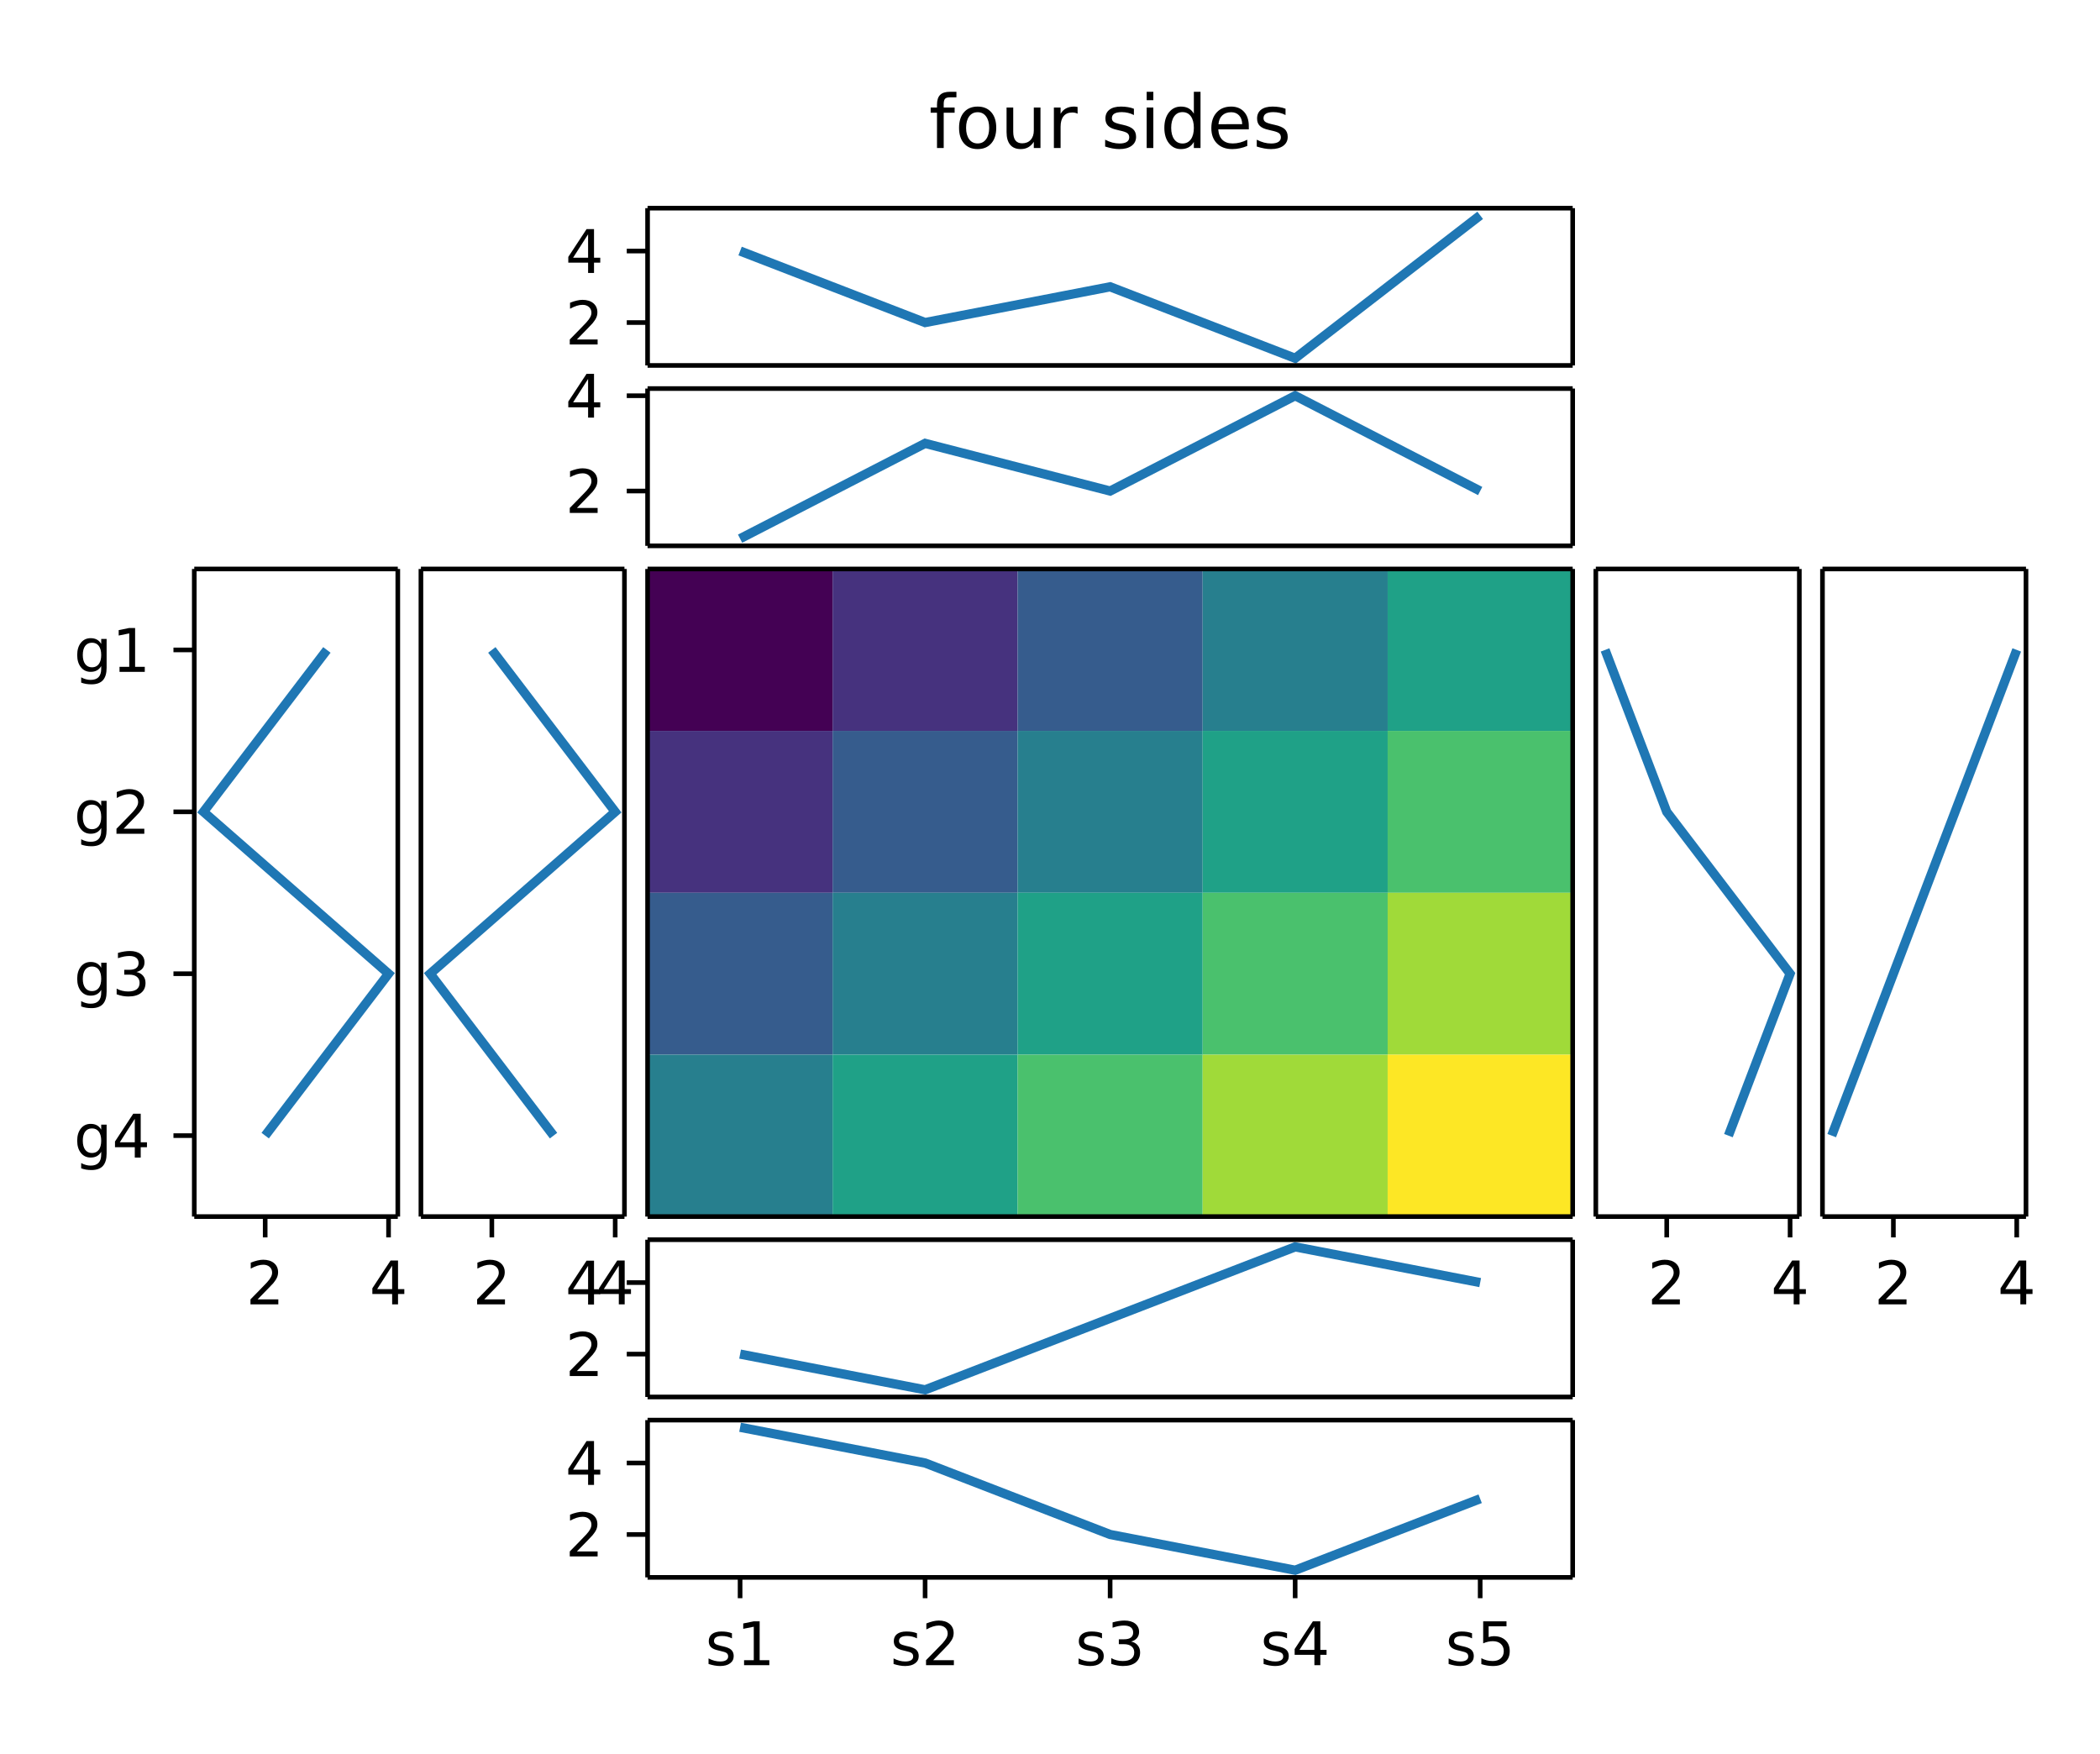
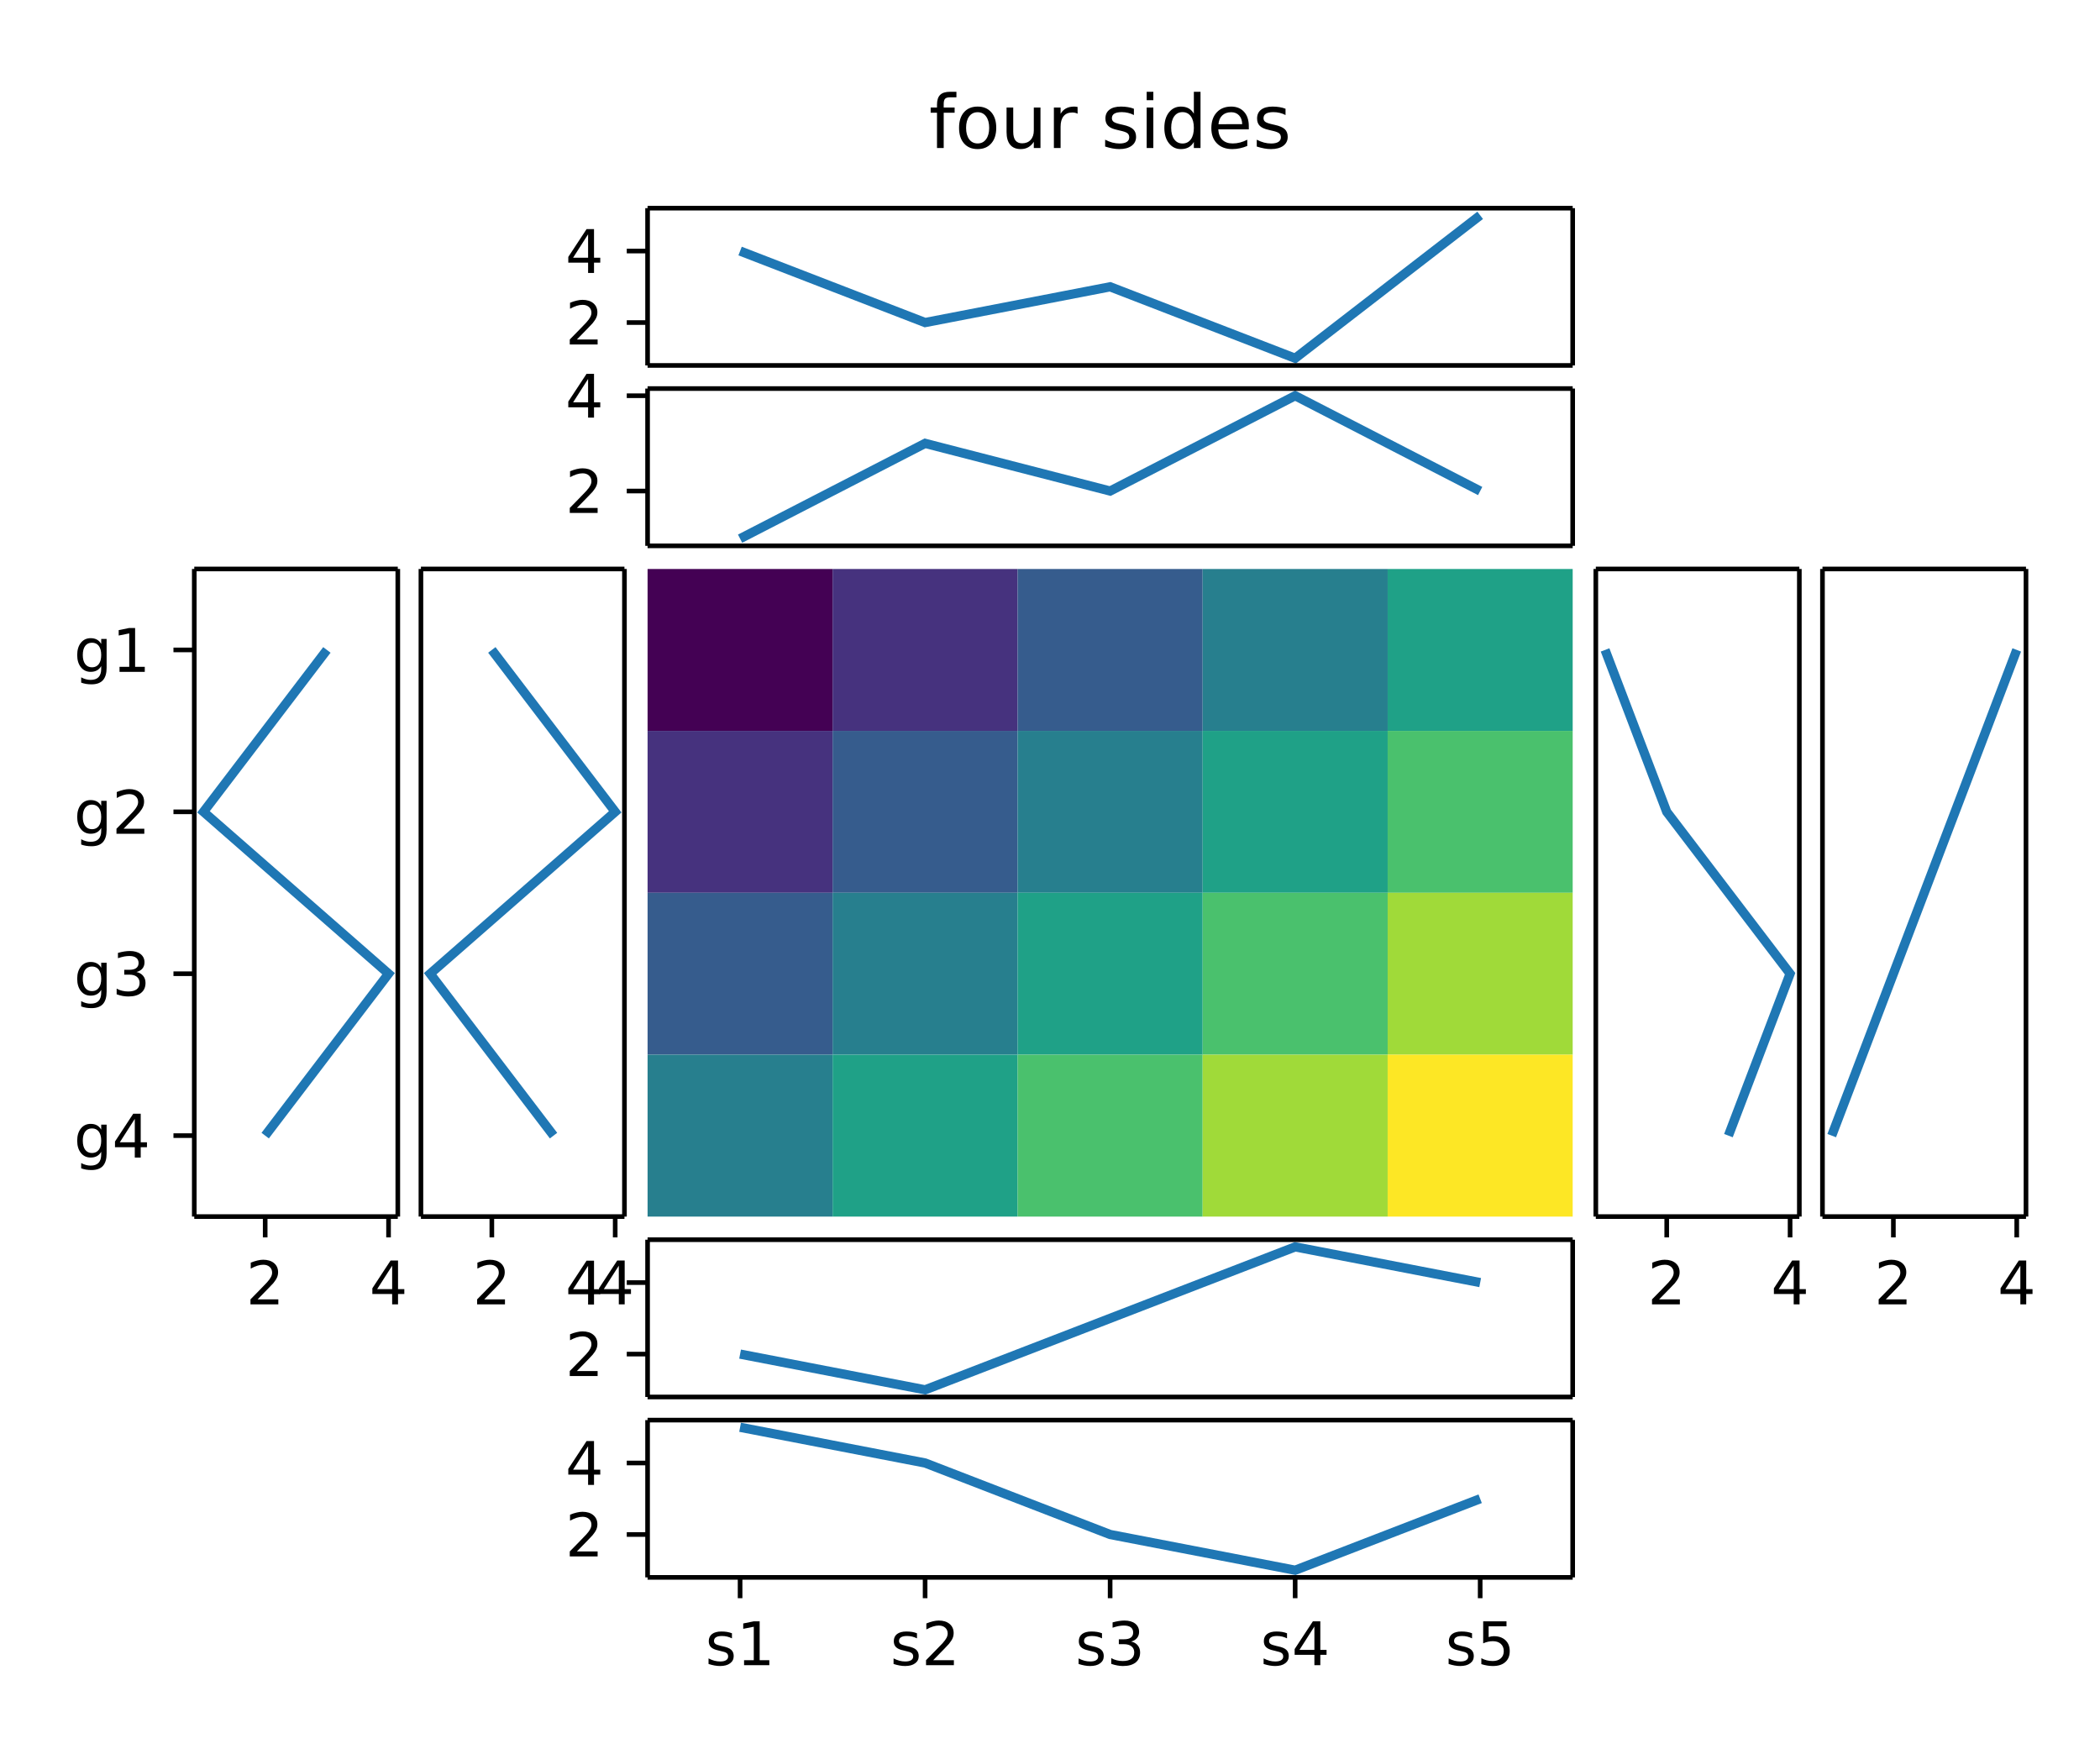
<svg xmlns="http://www.w3.org/2000/svg" width="454" height="379" viewBox="0 0 454 379" font-family="DejaVu Sans, Bitstream Vera Sans, Verdana, Arial, sans-serif" font-size="11" style="background:#fff" data-plotlet-version="0.5.0" data-plotlet-schema="2" data-plotlet-kind="layout">
  <g transform="translate(140.00,123.00)" data-plotlet-kind="panel" data-plotlet-xscale="category" data-plotlet-yscale="category" data-plotlet-panel-bbox="136,119,208,148" data-plotlet-data-area="4,4,200,140">
    <svg x="0" y="0" width="200" height="140" overflow="hidden">
      <g class="plotlet-artist" data-plotlet-type="heatmap" data-plotlet-index="0" data-plotlet-rows="4" data-plotlet-cols="5" data-plotlet-vmin="0" data-plotlet-vmax="7" data-plotlet-cmap="viridis" data-plotlet-data-encoding="rects">
        <rect x="0.00" y="0.00" width="40.00" height="35.00" fill="rgb(68,1,84)" />
        <rect x="40.00" y="0.00" width="40.00" height="35.00" fill="rgb(70,50,126)" />
        <rect x="80.00" y="0.00" width="40.00" height="35.00" fill="rgb(54,92,141)" />
        <rect x="120.00" y="0.00" width="40.00" height="35.00" fill="rgb(39,127,142)" />
        <rect x="160.00" y="0.00" width="40.00" height="35.00" fill="rgb(31,161,135)" />
        <rect x="0.00" y="35.00" width="40.00" height="35.00" fill="rgb(70,50,126)" />
        <rect x="40.00" y="35.00" width="40.00" height="35.00" fill="rgb(54,92,141)" />
        <rect x="80.00" y="35.00" width="40.00" height="35.00" fill="rgb(39,127,142)" />
        <rect x="120.00" y="35.00" width="40.00" height="35.00" fill="rgb(31,161,135)" />
        <rect x="160.00" y="35.00" width="40.00" height="35.00" fill="rgb(74,193,109)" />
        <rect x="0.00" y="70.00" width="40.00" height="35.00" fill="rgb(54,92,141)" />
        <rect x="40.00" y="70.00" width="40.00" height="35.00" fill="rgb(39,127,142)" />
        <rect x="80.00" y="70.00" width="40.00" height="35.00" fill="rgb(31,161,135)" />
        <rect x="120.00" y="70.00" width="40.00" height="35.00" fill="rgb(74,193,109)" />
        <rect x="160.00" y="70.00" width="40.00" height="35.00" fill="rgb(160,218,57)" />
        <rect x="0.00" y="105.00" width="40.00" height="35.00" fill="rgb(39,127,142)" />
        <rect x="40.00" y="105.00" width="40.00" height="35.00" fill="rgb(31,161,135)" />
        <rect x="80.00" y="105.00" width="40.00" height="35.00" fill="rgb(74,193,109)" />
        <rect x="120.00" y="105.00" width="40.00" height="35.00" fill="rgb(160,218,57)" />
        <rect x="160.00" y="105.00" width="40.00" height="35.00" fill="rgb(253,231,37)" />
      </g>
    </svg>
-     <line x1="0.00" x2="200.00" y1="0.00" y2="0.00" stroke="#000000" stroke-width="1.00" />
-     <line x1="0.00" x2="200.00" y1="140.00" y2="140.00" stroke="#000000" stroke-width="1.00" />
-     <line x1="0.00" x2="0.00" y1="0.00" y2="140.00" stroke="#000000" stroke-width="1.00" />
-     <line x1="200.00" x2="200.00" y1="0.00" y2="140.00" stroke="#000000" stroke-width="1.00" />
  </g>
  <g transform="translate(91.00,123.00)" data-plotlet-kind="panel" data-plotlet-xscale="linear" data-plotlet-yscale="category" data-plotlet-xlim="0.85,4.15" data-plotlet-panel-bbox="87,119,52,170" data-plotlet-data-area="4,4,44,140">
    <svg x="0" y="0" width="44" height="140" overflow="hidden">
      <g class="plotlet-artist" data-plotlet-type="line" data-plotlet-index="0" data-plotlet-color="#1f77b4" data-plotlet-n="4" data-plotlet-x-min="1" data-plotlet-x-max="4">
        <path d="M15.33,17.50L42.00,52.50L2.00,87.50L28.67,122.50" fill="none" stroke="#1f77b4" stroke-width="2.00" />
      </g>
    </svg>
    <line x1="0.00" x2="44.00" y1="0.00" y2="0.00" stroke="#000000" stroke-width="1.00" />
    <line x1="0.00" x2="44.00" y1="140.00" y2="140.00" stroke="#000000" stroke-width="1.00" />
    <line x1="0.00" x2="0.00" y1="0.00" y2="140.00" stroke="#000000" stroke-width="1.00" />
    <line x1="44.00" x2="44.00" y1="0.00" y2="140.00" stroke="#000000" stroke-width="1.00" />
    <line x1="15.33" x2="15.33" y1="140.00" y2="144.50" stroke="#000000" stroke-width="1.00" />
    <path d="M13.69 157.90H18.17V158.98H12.15V157.90Q12.88 157.14 14.14 155.87Q15.40 154.60 15.72 154.23Q16.34 153.54 16.58 153.06Q16.83 152.58 16.83 152.12Q16.83 151.36 16.30 150.88Q15.77 150.41 14.92 150.41Q14.31 150.41 13.64 150.62Q12.98 150.83 12.21 151.25V149.96Q12.99 149.65 13.66 149.49Q14.33 149.33 14.89 149.33Q16.36 149.33 17.24 150.06Q18.12 150.80 18.12 152.03Q18.12 152.62 17.90 153.14Q17.68 153.66 17.10 154.38Q16.94 154.56 16.09 155.44Q15.24 156.32 13.69 157.90Z" fill="#000" />
    <line x1="42.00" x2="42.00" y1="140.00" y2="144.50" stroke="#000000" stroke-width="1.00" />
    <path d="M42.78 150.62 39.54 155.68H42.78ZM42.44 149.50H44.05V155.68H45.41V156.74H44.05V158.98H42.78V156.74H38.50V155.50Z" fill="#000" />
  </g>
  <g transform="translate(42.00,123.00)" data-plotlet-kind="panel" data-plotlet-xscale="linear" data-plotlet-yscale="category" data-plotlet-xlim="0.85,4.15" data-plotlet-panel-bbox="12,119,78,170" data-plotlet-data-area="30,4,44,140">
    <svg x="0" y="0" width="44" height="140" overflow="hidden">
      <g class="plotlet-artist" data-plotlet-type="line" data-plotlet-index="0" data-plotlet-color="#1f77b4" data-plotlet-n="4" data-plotlet-x-min="1" data-plotlet-x-max="4">
        <path d="M28.67,17.50L2.00,52.50L42.00,87.50L15.33,122.50" fill="none" stroke="#1f77b4" stroke-width="2.00" />
      </g>
    </svg>
    <line x1="0.00" x2="44.00" y1="0.00" y2="0.00" stroke="#000000" stroke-width="1.00" />
    <line x1="0.00" x2="44.00" y1="140.00" y2="140.00" stroke="#000000" stroke-width="1.00" />
    <line x1="0.00" x2="0.00" y1="0.00" y2="140.00" stroke="#000000" stroke-width="1.00" />
    <line x1="44.00" x2="44.00" y1="0.00" y2="140.00" stroke="#000000" stroke-width="1.00" />
    <line x1="15.33" x2="15.33" y1="140.00" y2="144.50" stroke="#000000" stroke-width="1.00" />
    <path d="M13.69 157.90H18.17V158.98H12.15V157.90Q12.88 157.14 14.14 155.87Q15.40 154.60 15.72 154.23Q16.34 153.54 16.58 153.06Q16.83 152.58 16.83 152.12Q16.83 151.36 16.30 150.88Q15.77 150.41 14.92 150.41Q14.31 150.41 13.64 150.62Q12.98 150.83 12.21 151.25V149.96Q12.99 149.65 13.66 149.49Q14.33 149.33 14.89 149.33Q16.36 149.33 17.24 150.06Q18.12 150.80 18.12 152.03Q18.12 152.62 17.90 153.14Q17.68 153.66 17.10 154.38Q16.94 154.56 16.09 155.44Q15.24 156.32 13.69 157.90Z" fill="#000" />
    <line x1="42.00" x2="42.00" y1="140.00" y2="144.50" stroke="#000000" stroke-width="1.00" />
    <path d="M42.78 150.62 39.54 155.68H42.78ZM42.44 149.50H44.05V155.68H45.41V156.74H44.05V158.98H42.78V156.74H38.50V155.50Z" fill="#000" />
    <line x1="0.00" x2="-4.50" y1="17.50" y2="17.50" stroke="#000000" stroke-width="1.00" />
    <path d="M-20.12 18.60Q-20.12 17.33 -20.64 16.63Q-21.17 15.94 -22.11 15.94Q-23.05 15.94 -23.58 16.63Q-24.10 17.33 -24.10 18.60Q-24.10 19.86 -23.58 20.56Q-23.05 21.26 -22.11 21.26Q-21.17 21.26 -20.64 20.56Q-20.12 19.86 -20.12 18.60ZM-18.95 21.36Q-18.95 23.17 -19.76 24.06Q-20.56 24.94 -22.23 24.94Q-22.84 24.94 -23.39 24.85Q-23.93 24.76 -24.45 24.57V23.43Q-23.93 23.71 -23.43 23.84Q-22.93 23.98 -22.41 23.98Q-21.26 23.98 -20.69 23.38Q-20.12 22.78 -20.12 21.57V20.99Q-20.48 21.62 -21.05 21.93Q-21.61 22.24 -22.40 22.24Q-23.71 22.24 -24.51 21.24Q-25.31 20.25 -25.31 18.60Q-25.31 16.95 -24.51 15.95Q-23.71 14.96 -22.40 14.96Q-21.61 14.96 -21.05 15.27Q-20.48 15.58 -20.12 16.21V15.13H-18.95ZM-16.16 21.16H-14.06V13.93L-16.34 14.39V13.22L-14.08 12.76H-12.79V21.16H-10.70V22.24H-16.16Z" fill="#000" />
    <line x1="0.00" x2="-4.50" y1="52.50" y2="52.50" stroke="#000000" stroke-width="1.00" />
    <path d="M-20.12 53.60Q-20.12 52.33 -20.64 51.63Q-21.17 50.94 -22.11 50.94Q-23.05 50.94 -23.58 51.63Q-24.10 52.33 -24.10 53.60Q-24.10 54.86 -23.58 55.56Q-23.05 56.26 -22.11 56.26Q-21.17 56.26 -20.64 55.56Q-20.12 54.86 -20.12 53.60ZM-18.95 56.36Q-18.95 58.17 -19.76 59.06Q-20.56 59.94 -22.23 59.94Q-22.84 59.94 -23.39 59.85Q-23.93 59.76 -24.45 59.57V58.43Q-23.93 58.71 -23.43 58.84Q-22.93 58.98 -22.41 58.98Q-21.26 58.98 -20.69 58.38Q-20.12 57.78 -20.12 56.57V55.99Q-20.48 56.62 -21.05 56.93Q-21.61 57.24 -22.40 57.24Q-23.71 57.24 -24.51 56.24Q-25.31 55.25 -25.31 53.60Q-25.31 51.95 -24.51 50.95Q-23.71 49.96 -22.40 49.96Q-21.61 49.96 -21.05 50.27Q-20.48 50.58 -20.12 51.21V50.13H-18.95ZM-15.28 56.16H-10.80V57.24H-16.82V56.16Q-16.09 55.40 -14.83 54.13Q-13.57 52.86 -13.25 52.49Q-12.63 51.80 -12.39 51.32Q-12.14 50.84 -12.14 50.38Q-12.14 49.62 -12.67 49.15Q-13.20 48.67 -14.05 48.67Q-14.65 48.67 -15.32 48.88Q-15.99 49.09 -16.76 49.51V48.22Q-15.98 47.91 -15.31 47.75Q-14.64 47.59 -14.08 47.59Q-12.60 47.59 -11.73 48.33Q-10.85 49.06 -10.85 50.29Q-10.85 50.88 -11.07 51.40Q-11.29 51.93 -11.87 52.64Q-12.03 52.82 -12.88 53.70Q-13.73 54.58 -15.28 56.16Z" fill="#000" />
    <line x1="0.00" x2="-4.50" y1="87.50" y2="87.50" stroke="#000000" stroke-width="1.00" />
    <path d="M-20.12 88.60Q-20.12 87.33 -20.64 86.63Q-21.17 85.94 -22.11 85.94Q-23.05 85.94 -23.58 86.63Q-24.10 87.33 -24.10 88.60Q-24.10 89.86 -23.58 90.56Q-23.05 91.26 -22.11 91.26Q-21.17 91.26 -20.64 90.56Q-20.12 89.86 -20.12 88.60ZM-18.95 91.36Q-18.95 93.17 -19.76 94.06Q-20.56 94.94 -22.23 94.94Q-22.84 94.94 -23.39 94.85Q-23.93 94.76 -24.45 94.57V93.43Q-23.93 93.71 -23.43 93.84Q-22.93 93.98 -22.41 93.98Q-21.26 93.98 -20.69 93.38Q-20.12 92.78 -20.12 91.57V90.99Q-20.48 91.62 -21.05 91.93Q-21.61 92.24 -22.40 92.24Q-23.71 92.24 -24.51 91.24Q-25.31 90.25 -25.31 88.60Q-25.31 86.95 -24.51 85.95Q-23.71 84.96 -22.40 84.96Q-21.61 84.96 -21.05 85.27Q-20.48 85.58 -20.12 86.21V85.13H-18.95ZM-12.50 87.13Q-11.58 87.33 -11.06 87.95Q-10.54 88.57 -10.54 89.48Q-10.54 90.89 -11.51 91.65Q-12.47 92.42 -14.25 92.42Q-14.84 92.42 -15.48 92.31Q-16.11 92.19 -16.78 91.95V90.72Q-16.25 91.03 -15.61 91.18Q-14.98 91.34 -14.29 91.34Q-13.08 91.34 -12.45 90.87Q-11.82 90.39 -11.82 89.48Q-11.82 88.65 -12.40 88.17Q-12.99 87.70 -14.04 87.70H-15.14V86.65H-13.99Q-13.04 86.65 -12.54 86.27Q-12.04 85.89 -12.04 85.18Q-12.04 84.45 -12.56 84.06Q-13.07 83.67 -14.04 83.67Q-14.57 83.67 -15.17 83.78Q-15.77 83.90 -16.50 84.14V83.00Q-15.77 82.79 -15.13 82.69Q-14.49 82.59 -13.92 82.59Q-12.46 82.59 -11.61 83.25Q-10.76 83.92 -10.76 85.05Q-10.76 85.83 -11.21 86.38Q-11.66 86.92 -12.50 87.13Z" fill="#000" />
    <line x1="0.00" x2="-4.50" y1="122.50" y2="122.50" stroke="#000000" stroke-width="1.00" />
    <path d="M-20.12 123.60Q-20.12 122.33 -20.64 121.63Q-21.17 120.94 -22.11 120.94Q-23.05 120.94 -23.58 121.63Q-24.10 122.33 -24.10 123.60Q-24.10 124.86 -23.58 125.56Q-23.05 126.26 -22.11 126.26Q-21.17 126.26 -20.64 125.56Q-20.12 124.86 -20.12 123.60ZM-18.95 126.36Q-18.95 128.17 -19.76 129.06Q-20.56 129.94 -22.23 129.94Q-22.84 129.94 -23.39 129.85Q-23.93 129.76 -24.45 129.57V128.43Q-23.93 128.71 -23.43 128.84Q-22.93 128.98 -22.41 128.98Q-21.26 128.98 -20.69 128.38Q-20.12 127.78 -20.12 126.57V125.99Q-20.48 126.62 -21.05 126.93Q-21.61 127.24 -22.40 127.24Q-23.71 127.24 -24.51 126.24Q-25.31 125.25 -25.31 123.60Q-25.31 121.95 -24.51 120.95Q-23.71 119.96 -22.40 119.96Q-21.61 119.96 -21.05 120.27Q-20.48 120.58 -20.12 121.21V120.13H-18.95ZM-12.86 118.88 -16.10 123.94H-12.86ZM-13.19 117.76H-11.58V123.94H-10.23V125.00H-11.58V127.24H-12.86V125.00H-17.14V123.77Z" fill="#000" />
  </g>
  <g transform="translate(345.00,123.00)" data-plotlet-kind="panel" data-plotlet-xscale="linear" data-plotlet-yscale="category" data-plotlet-xlim="0.85,4.15" data-plotlet-panel-bbox="341,119,52,170" data-plotlet-data-area="4,4,44,140">
    <svg x="0" y="0" width="44" height="140" overflow="hidden">
      <g class="plotlet-artist" data-plotlet-type="line" data-plotlet-index="0" data-plotlet-color="#1f77b4" data-plotlet-n="4" data-plotlet-x-min="1" data-plotlet-x-max="4">
        <path d="M2.00,17.50L15.33,52.50L42.00,87.50L28.67,122.50" fill="none" stroke="#1f77b4" stroke-width="2.00" />
      </g>
    </svg>
    <line x1="0.00" x2="44.00" y1="0.00" y2="0.00" stroke="#000000" stroke-width="1.00" />
    <line x1="0.00" x2="44.00" y1="140.00" y2="140.00" stroke="#000000" stroke-width="1.00" />
    <line x1="0.00" x2="0.00" y1="0.00" y2="140.00" stroke="#000000" stroke-width="1.00" />
    <line x1="44.00" x2="44.00" y1="0.00" y2="140.00" stroke="#000000" stroke-width="1.00" />
    <line x1="15.33" x2="15.33" y1="140.00" y2="144.50" stroke="#000000" stroke-width="1.00" />
    <path d="M13.69 157.90H18.17V158.98H12.15V157.90Q12.88 157.14 14.14 155.87Q15.40 154.60 15.72 154.23Q16.34 153.54 16.58 153.06Q16.83 152.58 16.83 152.12Q16.83 151.36 16.30 150.88Q15.77 150.41 14.92 150.41Q14.31 150.41 13.64 150.62Q12.98 150.83 12.21 151.25V149.96Q12.99 149.65 13.66 149.49Q14.33 149.33 14.89 149.33Q16.36 149.33 17.24 150.06Q18.12 150.80 18.12 152.03Q18.12 152.62 17.90 153.14Q17.68 153.66 17.10 154.38Q16.94 154.56 16.09 155.44Q15.24 156.32 13.69 157.90Z" fill="#000" />
    <line x1="42.00" x2="42.00" y1="140.00" y2="144.50" stroke="#000000" stroke-width="1.00" />
    <path d="M42.78 150.62 39.54 155.68H42.78ZM42.44 149.50H44.05V155.68H45.41V156.74H44.05V158.98H42.78V156.74H38.50V155.50Z" fill="#000" />
  </g>
  <g transform="translate(394.00,123.00)" data-plotlet-kind="panel" data-plotlet-xscale="linear" data-plotlet-yscale="category" data-plotlet-xlim="0.85,4.15" data-plotlet-panel-bbox="390,119,52,170" data-plotlet-data-area="4,4,44,140">
    <svg x="0" y="0" width="44" height="140" overflow="hidden">
      <g class="plotlet-artist" data-plotlet-type="line" data-plotlet-index="0" data-plotlet-color="#1f77b4" data-plotlet-n="4" data-plotlet-x-min="1" data-plotlet-x-max="4">
        <path d="M42.00,17.50L28.67,52.50L15.33,87.50L2.00,122.50" fill="none" stroke="#1f77b4" stroke-width="2.00" />
      </g>
    </svg>
    <line x1="0.00" x2="44.00" y1="0.00" y2="0.00" stroke="#000000" stroke-width="1.00" />
    <line x1="0.00" x2="44.00" y1="140.00" y2="140.00" stroke="#000000" stroke-width="1.00" />
    <line x1="0.00" x2="0.00" y1="0.00" y2="140.00" stroke="#000000" stroke-width="1.00" />
    <line x1="44.00" x2="44.00" y1="0.00" y2="140.00" stroke="#000000" stroke-width="1.00" />
    <line x1="15.33" x2="15.33" y1="140.00" y2="144.50" stroke="#000000" stroke-width="1.00" />
    <path d="M13.69 157.90H18.17V158.98H12.15V157.90Q12.88 157.14 14.14 155.87Q15.40 154.60 15.72 154.23Q16.34 153.54 16.58 153.06Q16.83 152.58 16.83 152.12Q16.83 151.36 16.30 150.88Q15.77 150.41 14.92 150.41Q14.31 150.41 13.64 150.62Q12.98 150.83 12.21 151.25V149.96Q12.99 149.65 13.66 149.49Q14.33 149.33 14.89 149.33Q16.36 149.33 17.24 150.06Q18.12 150.80 18.12 152.03Q18.12 152.62 17.90 153.14Q17.68 153.66 17.10 154.38Q16.94 154.56 16.09 155.44Q15.24 156.32 13.69 157.90Z" fill="#000" />
    <line x1="42.00" x2="42.00" y1="140.00" y2="144.50" stroke="#000000" stroke-width="1.00" />
    <path d="M42.78 150.62 39.54 155.68H42.78ZM42.44 149.50H44.05V155.68H45.41V156.74H44.05V158.98H42.78V156.74H38.50V155.50Z" fill="#000" />
  </g>
  <g transform="translate(140.00,84.00)" data-plotlet-kind="panel" data-plotlet-xscale="category" data-plotlet-yscale="linear" data-plotlet-ylim="0.85,4.15" data-plotlet-panel-bbox="118,80,226,42" data-plotlet-data-area="22,4,200,34">
    <svg x="0" y="0" width="200" height="34" overflow="hidden">
      <g class="plotlet-artist" data-plotlet-type="line" data-plotlet-index="0" data-plotlet-color="#1f77b4" data-plotlet-n="5" data-plotlet-y-min="1" data-plotlet-y-max="4">
        <path d="M20.00,32.45L60.00,11.85L100.00,22.15L140.00,1.55L180.00,22.15" fill="none" stroke="#1f77b4" stroke-width="2.00" />
      </g>
    </svg>
    <line x1="0.00" x2="200.00" y1="0.00" y2="0.00" stroke="#000000" stroke-width="1.00" />
    <line x1="0.00" x2="200.00" y1="34.00" y2="34.00" stroke="#000000" stroke-width="1.00" />
    <line x1="0.00" x2="0.00" y1="0.00" y2="34.00" stroke="#000000" stroke-width="1.00" />
    <line x1="200.00" x2="200.00" y1="0.00" y2="34.00" stroke="#000000" stroke-width="1.00" />
    <line x1="0.00" x2="-4.50" y1="22.15" y2="22.15" stroke="#000000" stroke-width="1.00" />
    <path d="M-15.28 25.81H-10.80V26.89H-16.82V25.81Q-16.09 25.06 -14.83 23.78Q-13.57 22.51 -13.25 22.14Q-12.63 21.45 -12.39 20.97Q-12.14 20.49 -12.14 20.03Q-12.14 19.27 -12.67 18.80Q-13.20 18.32 -14.05 18.32Q-14.65 18.32 -15.32 18.53Q-15.99 18.74 -16.76 19.16V17.87Q-15.98 17.56 -15.31 17.40Q-14.64 17.24 -14.08 17.24Q-12.60 17.24 -11.73 17.98Q-10.85 18.71 -10.85 19.95Q-10.85 20.53 -11.07 21.05Q-11.29 21.58 -11.87 22.29Q-12.03 22.47 -12.88 23.35Q-13.73 24.23 -15.28 25.81Z" fill="#000" />
    <line x1="0.00" x2="-4.50" y1="1.55" y2="1.55" stroke="#000000" stroke-width="1.00" />
    <path d="M-12.86 -2.08 -16.10 2.98H-12.86ZM-13.19 -3.19H-11.58V2.98H-10.23V4.05H-11.58V6.28H-12.86V4.05H-17.14V2.81Z" fill="#000" />
  </g>
  <g transform="translate(140.00,45.00)" data-plotlet-kind="panel" data-plotlet-title="four sides" data-plotlet-xscale="category" data-plotlet-yscale="linear" data-plotlet-ylim="0.8,5.2" data-plotlet-panel-bbox="118,12,226,71" data-plotlet-data-area="22,33,200,34">
    <svg x="0" y="0" width="200" height="34" overflow="hidden">
      <g class="plotlet-artist" data-plotlet-type="line" data-plotlet-index="0" data-plotlet-color="#1f77b4" data-plotlet-n="5" data-plotlet-y-min="1" data-plotlet-y-max="5">
        <path d="M20.00,9.27L60.00,24.73L100.00,17.00L140.00,32.45L180.00,1.55" fill="none" stroke="#1f77b4" stroke-width="2.00" />
      </g>
    </svg>
    <line x1="0.00" x2="200.00" y1="0.00" y2="0.00" stroke="#000000" stroke-width="1.00" />
    <line x1="0.00" x2="200.00" y1="34.00" y2="34.00" stroke="#000000" stroke-width="1.00" />
    <line x1="0.00" x2="0.00" y1="0.00" y2="34.00" stroke="#000000" stroke-width="1.00" />
    <line x1="200.00" x2="200.00" y1="0.00" y2="34.00" stroke="#000000" stroke-width="1.00" />
    <line x1="0.00" x2="-4.50" y1="24.73" y2="24.73" stroke="#000000" stroke-width="1.00" />
    <path d="M-15.28 28.39H-10.80V29.47H-16.82V28.39Q-16.09 27.63 -14.83 26.36Q-13.57 25.09 -13.25 24.72Q-12.63 24.03 -12.39 23.55Q-12.14 23.07 -12.14 22.60Q-12.14 21.85 -12.67 21.37Q-13.20 20.90 -14.05 20.90Q-14.65 20.90 -15.32 21.11Q-15.99 21.32 -16.76 21.74V20.45Q-15.98 20.13 -15.31 19.98Q-14.64 19.82 -14.08 19.82Q-12.60 19.82 -11.73 20.55Q-10.85 21.29 -10.85 22.52Q-10.85 23.11 -11.07 23.63Q-11.29 24.15 -11.87 24.86Q-12.03 25.05 -12.88 25.93Q-13.73 26.81 -15.28 28.39Z" fill="#000" />
    <line x1="0.00" x2="-4.50" y1="9.27" y2="9.27" stroke="#000000" stroke-width="1.00" />
    <path d="M-12.86 5.65 -16.10 10.71H-12.86ZM-13.19 4.53H-11.58V10.71H-10.23V11.78H-11.58V14.01H-12.86V11.78H-17.14V10.54Z" fill="#000" />
    <path d="M66.77 -25.16V-23.96H65.39Q64.62 -23.96 64.32 -23.65Q64.02 -23.34 64.02 -22.52V-21.75H66.38V-20.63H64.02V-13.00H62.57V-20.63H61.20V-21.75H62.57V-22.36Q62.57 -23.82 63.25 -24.49Q63.93 -25.16 65.41 -25.16ZM71.36 -20.74Q70.20 -20.74 69.53 -19.84Q68.86 -18.94 68.86 -17.37Q68.86 -15.80 69.53 -14.89Q70.20 -13.99 71.36 -13.99Q72.51 -13.99 73.18 -14.90Q73.85 -15.80 73.85 -17.37Q73.85 -18.92 73.18 -19.83Q72.51 -20.74 71.36 -20.74ZM71.36 -21.96Q73.23 -21.96 74.30 -20.74Q75.38 -19.52 75.38 -17.37Q75.38 -15.22 74.30 -14.00Q73.23 -12.77 71.36 -12.77Q69.48 -12.77 68.41 -14.00Q67.34 -15.22 67.34 -17.37Q67.34 -19.52 68.41 -20.74Q69.48 -21.96 71.36 -21.96ZM77.61 -16.45V-21.75H79.05V-16.51Q79.05 -15.27 79.53 -14.64Q80.02 -14.02 80.98 -14.02Q82.15 -14.02 82.82 -14.77Q83.50 -15.51 83.50 -16.79V-21.75H84.94V-13.00H83.50V-14.34Q82.98 -13.55 82.29 -13.16Q81.59 -12.77 80.68 -12.77Q79.17 -12.77 78.39 -13.71Q77.61 -14.65 77.61 -16.45ZM81.23 -21.96ZM92.97 -20.41Q92.73 -20.55 92.44 -20.61Q92.16 -20.68 91.81 -20.68Q90.59 -20.68 89.94 -19.89Q89.29 -19.09 89.29 -17.61V-13.00H87.84V-21.75H89.29V-20.39Q89.74 -21.19 90.47 -21.57Q91.20 -21.96 92.23 -21.96Q92.38 -21.96 92.56 -21.94Q92.74 -21.92 92.96 -21.88ZM105.14 -21.49V-20.13Q104.53 -20.45 103.88 -20.60Q103.22 -20.76 102.52 -20.76Q101.45 -20.76 100.91 -20.43Q100.38 -20.10 100.38 -19.45Q100.38 -18.95 100.76 -18.66Q101.14 -18.38 102.30 -18.12L102.79 -18.01Q104.32 -17.68 104.96 -17.08Q105.61 -16.48 105.61 -15.41Q105.61 -14.20 104.64 -13.48Q103.68 -12.77 101.99 -12.77Q101.29 -12.77 100.53 -12.91Q99.77 -13.05 98.92 -13.32V-14.80Q99.72 -14.39 100.49 -14.18Q101.27 -13.98 102.02 -13.98Q103.04 -13.98 103.59 -14.32Q104.13 -14.67 104.13 -15.30Q104.13 -15.89 103.74 -16.20Q103.34 -16.52 102.01 -16.80L101.51 -16.92Q100.17 -17.20 99.58 -17.79Q98.98 -18.37 98.98 -19.38Q98.98 -20.62 99.86 -21.29Q100.73 -21.96 102.34 -21.96Q103.14 -21.96 103.84 -21.84Q104.55 -21.73 105.14 -21.49ZM107.90 -21.75H109.34V-13.00H107.90ZM107.90 -25.16H109.34V-23.34H107.90ZM118.10 -20.42V-25.16H119.54V-13.00H118.10V-14.31Q117.65 -13.53 116.96 -13.15Q116.27 -12.77 115.30 -12.77Q113.71 -12.77 112.71 -14.04Q111.72 -15.30 111.72 -17.37Q111.72 -19.43 112.71 -20.70Q113.71 -21.96 115.30 -21.96Q116.27 -21.96 116.96 -21.58Q117.65 -21.20 118.10 -20.42ZM113.20 -17.37Q113.20 -15.78 113.86 -14.88Q114.51 -13.98 115.65 -13.98Q116.79 -13.98 117.45 -14.88Q118.10 -15.78 118.10 -17.37Q118.10 -18.95 117.45 -19.86Q116.79 -20.76 115.65 -20.76Q114.51 -20.76 113.86 -19.86Q113.20 -18.95 113.20 -17.37ZM129.98 -17.73V-17.03H123.38Q123.47 -15.55 124.27 -14.77Q125.07 -13.99 126.50 -13.99Q127.33 -13.99 128.11 -14.20Q128.88 -14.40 129.65 -14.80V-13.45Q128.88 -13.12 128.06 -12.95Q127.25 -12.77 126.41 -12.77Q124.32 -12.77 123.10 -13.99Q121.88 -15.21 121.88 -17.29Q121.88 -19.44 123.04 -20.70Q124.20 -21.96 126.16 -21.96Q127.93 -21.96 128.96 -20.82Q129.98 -19.69 129.98 -17.73ZM128.55 -18.16Q128.53 -19.34 127.89 -20.04Q127.24 -20.74 126.18 -20.74Q124.98 -20.74 124.25 -20.06Q123.53 -19.38 123.42 -18.15ZM137.92 -21.49V-20.13Q137.31 -20.45 136.66 -20.60Q136.00 -20.76 135.30 -20.76Q134.23 -20.76 133.69 -20.43Q133.16 -20.10 133.16 -19.45Q133.16 -18.95 133.54 -18.66Q133.92 -18.38 135.08 -18.12L135.57 -18.01Q137.10 -17.68 137.75 -17.08Q138.39 -16.48 138.39 -15.41Q138.39 -14.20 137.43 -13.48Q136.46 -12.77 134.77 -12.77Q134.07 -12.77 133.31 -12.91Q132.55 -13.05 131.70 -13.32V-14.80Q132.50 -14.39 133.27 -14.18Q134.05 -13.98 134.80 -13.98Q135.82 -13.98 136.37 -14.32Q136.91 -14.67 136.91 -15.30Q136.91 -15.89 136.52 -16.20Q136.12 -16.52 134.79 -16.80L134.29 -16.92Q132.95 -17.20 132.36 -17.79Q131.77 -18.37 131.77 -19.38Q131.77 -20.62 132.64 -21.29Q133.52 -21.96 135.12 -21.96Q135.92 -21.96 136.62 -21.84Q137.33 -21.73 137.92 -21.49Z" fill="#000" />
  </g>
  <g transform="translate(140.00,268.00)" data-plotlet-kind="panel" data-plotlet-xscale="category" data-plotlet-yscale="linear" data-plotlet-ylim="0.8,5.2" data-plotlet-panel-bbox="118,264,226,42" data-plotlet-data-area="22,4,200,34">
    <svg x="0" y="0" width="200" height="34" overflow="hidden">
      <g class="plotlet-artist" data-plotlet-type="line" data-plotlet-index="0" data-plotlet-color="#1f77b4" data-plotlet-n="5" data-plotlet-y-min="1" data-plotlet-y-max="5">
        <path d="M20.00,24.73L60.00,32.45L100.00,17.00L140.00,1.55L180.00,9.27" fill="none" stroke="#1f77b4" stroke-width="2.00" />
      </g>
    </svg>
    <line x1="0.00" x2="200.00" y1="0.00" y2="0.00" stroke="#000000" stroke-width="1.00" />
    <line x1="0.00" x2="200.00" y1="34.00" y2="34.00" stroke="#000000" stroke-width="1.00" />
    <line x1="0.00" x2="0.00" y1="0.00" y2="34.00" stroke="#000000" stroke-width="1.00" />
    <line x1="200.00" x2="200.00" y1="0.00" y2="34.00" stroke="#000000" stroke-width="1.00" />
    <line x1="0.00" x2="-4.50" y1="24.73" y2="24.73" stroke="#000000" stroke-width="1.00" />
    <path d="M-15.28 28.39H-10.80V29.47H-16.82V28.39Q-16.09 27.63 -14.83 26.36Q-13.57 25.09 -13.25 24.72Q-12.63 24.03 -12.39 23.55Q-12.14 23.07 -12.14 22.60Q-12.14 21.85 -12.67 21.37Q-13.20 20.90 -14.05 20.90Q-14.65 20.90 -15.32 21.11Q-15.99 21.32 -16.76 21.74V20.45Q-15.98 20.13 -15.31 19.98Q-14.64 19.82 -14.08 19.82Q-12.60 19.82 -11.73 20.55Q-10.85 21.29 -10.85 22.52Q-10.85 23.11 -11.07 23.63Q-11.29 24.15 -11.87 24.86Q-12.03 25.05 -12.88 25.93Q-13.73 26.81 -15.28 28.39Z" fill="#000" />
    <line x1="0.00" x2="-4.50" y1="9.27" y2="9.27" stroke="#000000" stroke-width="1.00" />
    <path d="M-12.86 5.65 -16.10 10.71H-12.86ZM-13.19 4.53H-11.58V10.71H-10.23V11.78H-11.58V14.01H-12.86V11.78H-17.14V10.54Z" fill="#000" />
  </g>
  <g transform="translate(140.00,307.00)" data-plotlet-kind="panel" data-plotlet-xscale="category" data-plotlet-yscale="linear" data-plotlet-ylim="0.8,5.2" data-plotlet-panel-bbox="118,303,226,64" data-plotlet-data-area="22,4,200,34">
    <svg x="0" y="0" width="200" height="34" overflow="hidden">
      <g class="plotlet-artist" data-plotlet-type="line" data-plotlet-index="0" data-plotlet-color="#1f77b4" data-plotlet-n="5" data-plotlet-y-min="1" data-plotlet-y-max="5">
        <path d="M20.00,1.55L60.00,9.27L100.00,24.73L140.00,32.45L180.00,17.00" fill="none" stroke="#1f77b4" stroke-width="2.00" />
      </g>
    </svg>
    <line x1="0.00" x2="200.00" y1="0.00" y2="0.00" stroke="#000000" stroke-width="1.00" />
    <line x1="0.00" x2="200.00" y1="34.00" y2="34.00" stroke="#000000" stroke-width="1.00" />
    <line x1="0.00" x2="0.00" y1="0.00" y2="34.00" stroke="#000000" stroke-width="1.00" />
    <line x1="200.00" x2="200.00" y1="0.00" y2="34.00" stroke="#000000" stroke-width="1.00" />
    <line x1="20.00" x2="20.00" y1="34.00" y2="38.50" stroke="#000000" stroke-width="1.00" />
    <path d="M18.24 46.08V47.18Q17.74 46.93 17.21 46.80Q16.67 46.67 16.10 46.67Q15.23 46.67 14.80 46.94Q14.36 47.21 14.36 47.74Q14.36 48.15 14.67 48.38Q14.99 48.61 15.92 48.82L16.32 48.91Q17.57 49.17 18.09 49.66Q18.62 50.15 18.62 51.02Q18.62 52.01 17.83 52.58Q17.05 53.16 15.68 53.16Q15.11 53.16 14.49 53.05Q13.87 52.94 13.18 52.72V51.51Q13.83 51.85 14.46 52.02Q15.09 52.18 15.70 52.18Q16.53 52.18 16.97 51.90Q17.42 51.62 17.42 51.10Q17.42 50.63 17.10 50.37Q16.78 50.12 15.69 49.89L15.28 49.79Q14.20 49.56 13.72 49.09Q13.23 48.62 13.23 47.79Q13.23 46.79 13.94 46.24Q14.66 45.70 15.96 45.70Q16.61 45.70 17.18 45.79Q17.75 45.89 18.24 46.08ZM20.86 51.90H22.96V44.67L20.68 45.12V43.96L22.95 43.50H24.23V51.90H26.32V52.98H20.86Z" fill="#000" />
    <line x1="60.00" x2="60.00" y1="34.00" y2="38.50" stroke="#000000" stroke-width="1.00" />
    <path d="M58.24 46.08V47.18Q57.74 46.93 57.21 46.80Q56.67 46.67 56.10 46.67Q55.23 46.67 54.80 46.94Q54.36 47.21 54.36 47.74Q54.36 48.15 54.67 48.38Q54.99 48.61 55.92 48.82L56.32 48.91Q57.57 49.17 58.09 49.66Q58.62 50.15 58.62 51.02Q58.62 52.01 57.83 52.58Q57.05 53.16 55.68 53.16Q55.11 53.16 54.49 53.05Q53.87 52.94 53.18 52.72V51.51Q53.83 51.85 54.46 52.02Q55.09 52.18 55.70 52.18Q56.53 52.18 56.97 51.90Q57.42 51.62 57.42 51.10Q57.42 50.63 57.10 50.37Q56.78 50.12 55.69 49.89L55.28 49.79Q54.20 49.56 53.72 49.09Q53.23 48.62 53.23 47.79Q53.23 46.79 53.94 46.24Q54.66 45.70 55.96 45.70Q56.61 45.70 57.18 45.79Q57.75 45.89 58.24 46.08ZM61.75 51.90H66.22V52.98H60.20V51.90Q60.93 51.14 62.19 49.87Q63.45 48.60 63.78 48.23Q64.39 47.54 64.64 47.06Q64.88 46.58 64.88 46.12Q64.88 45.36 64.35 44.88Q63.82 44.41 62.97 44.41Q62.37 44.41 61.70 44.62Q61.03 44.83 60.27 45.25V43.96Q61.04 43.65 61.71 43.49Q62.39 43.33 62.95 43.33Q64.42 43.33 65.29 44.06Q66.17 44.80 66.17 46.03Q66.17 46.62 65.95 47.14Q65.73 47.66 65.15 48.38Q65.00 48.56 64.15 49.44Q63.29 50.32 61.75 51.90Z" fill="#000" />
    <line x1="100.00" x2="100.00" y1="34.00" y2="38.50" stroke="#000000" stroke-width="1.00" />
    <path d="M98.24 46.08V47.18Q97.74 46.93 97.21 46.80Q96.67 46.67 96.10 46.67Q95.23 46.67 94.80 46.94Q94.36 47.21 94.36 47.74Q94.36 48.15 94.67 48.38Q94.99 48.61 95.92 48.82L96.32 48.91Q97.57 49.17 98.09 49.66Q98.62 50.15 98.62 51.02Q98.62 52.01 97.83 52.58Q97.05 53.16 95.68 53.16Q95.11 53.16 94.49 53.05Q93.87 52.94 93.18 52.72V51.51Q93.83 51.85 94.46 52.02Q95.09 52.18 95.70 52.18Q96.53 52.18 96.97 51.90Q97.42 51.62 97.42 51.10Q97.42 50.63 97.10 50.37Q96.78 50.12 95.69 49.89L95.28 49.79Q94.20 49.56 93.72 49.09Q93.23 48.62 93.23 47.79Q93.23 46.79 93.94 46.24Q94.66 45.70 95.96 45.70Q96.61 45.70 97.18 45.79Q97.75 45.89 98.24 46.08ZM104.53 47.87Q105.45 48.06 105.96 48.69Q106.48 49.31 106.48 50.22Q106.48 51.62 105.52 52.39Q104.55 53.16 102.77 53.16Q102.18 53.16 101.55 53.04Q100.91 52.93 100.24 52.69V51.45Q100.77 51.76 101.41 51.92Q102.04 52.08 102.74 52.08Q103.94 52.08 104.57 51.61Q105.21 51.13 105.21 50.22Q105.21 49.38 104.62 48.91Q104.03 48.44 102.98 48.44H101.88V47.38H103.03Q103.98 47.38 104.48 47.01Q104.98 46.63 104.98 45.92Q104.98 45.19 104.47 44.80Q103.95 44.41 102.98 44.41Q102.46 44.41 101.85 44.52Q101.25 44.64 100.53 44.88V43.73Q101.26 43.53 101.89 43.43Q102.53 43.33 103.10 43.33Q104.56 43.33 105.41 43.99Q106.26 44.66 106.26 45.79Q106.26 46.57 105.81 47.11Q105.36 47.66 104.53 47.87Z" fill="#000" />
    <line x1="140.00" x2="140.00" y1="34.00" y2="38.50" stroke="#000000" stroke-width="1.00" />
    <path d="M138.24 46.08V47.18Q137.74 46.93 137.21 46.80Q136.67 46.67 136.10 46.67Q135.23 46.67 134.80 46.94Q134.36 47.21 134.36 47.74Q134.36 48.15 134.67 48.38Q134.99 48.61 135.92 48.82L136.32 48.91Q137.57 49.17 138.09 49.66Q138.62 50.15 138.62 51.02Q138.62 52.01 137.83 52.58Q137.05 53.16 135.68 53.16Q135.11 53.16 134.49 53.05Q133.87 52.94 133.18 52.72V51.51Q133.83 51.85 134.46 52.02Q135.09 52.18 135.70 52.18Q136.53 52.18 136.97 51.90Q137.42 51.62 137.42 51.10Q137.42 50.63 137.10 50.37Q136.78 50.12 135.69 49.89L135.28 49.79Q134.20 49.56 133.72 49.09Q133.23 48.62 133.23 47.79Q133.23 46.79 133.94 46.24Q134.66 45.70 135.96 45.70Q136.61 45.70 137.18 45.79Q137.75 45.89 138.24 46.08ZM144.16 44.62 140.93 49.68H144.16ZM143.83 43.50H145.44V49.68H146.79V50.74H145.44V52.98H144.16V50.74H139.89V49.50Z" fill="#000" />
    <line x1="180.00" x2="180.00" y1="34.00" y2="38.50" stroke="#000000" stroke-width="1.00" />
    <path d="M178.24 46.08V47.18Q177.74 46.93 177.21 46.80Q176.67 46.67 176.10 46.67Q175.23 46.67 174.80 46.94Q174.36 47.21 174.36 47.74Q174.36 48.15 174.67 48.38Q174.99 48.61 175.92 48.82L176.32 48.91Q177.57 49.17 178.09 49.66Q178.62 50.15 178.62 51.02Q178.62 52.01 177.83 52.58Q177.05 53.16 175.68 53.16Q175.11 53.16 174.49 53.05Q173.87 52.94 173.18 52.72V51.51Q173.83 51.85 174.46 52.02Q175.09 52.18 175.70 52.18Q176.53 52.18 176.97 51.90Q177.42 51.62 177.42 51.10Q177.42 50.63 177.10 50.37Q176.78 50.12 175.69 49.89L175.28 49.79Q174.20 49.56 173.72 49.09Q173.23 48.62 173.23 47.79Q173.23 46.79 173.94 46.24Q174.66 45.70 175.96 45.70Q176.61 45.70 177.18 45.79Q177.75 45.89 178.24 46.08ZM180.65 43.50H185.69V44.58H181.83V46.90Q182.11 46.81 182.39 46.76Q182.67 46.71 182.95 46.71Q184.53 46.71 185.46 47.58Q186.39 48.45 186.39 49.94Q186.39 51.47 185.43 52.31Q184.48 53.16 182.75 53.16Q182.15 53.16 181.53 53.06Q180.91 52.96 180.25 52.75V51.47Q180.83 51.78 181.43 51.93Q182.04 52.08 182.72 52.08Q183.82 52.08 184.46 51.50Q185.10 50.93 185.10 49.94Q185.10 48.95 184.46 48.37Q183.82 47.79 182.72 47.79Q182.21 47.79 181.70 47.91Q181.19 48.02 180.65 48.26Z" fill="#000" />
    <line x1="0.00" x2="-4.50" y1="24.73" y2="24.73" stroke="#000000" stroke-width="1.00" />
    <path d="M-15.28 28.39H-10.80V29.47H-16.82V28.39Q-16.09 27.63 -14.83 26.36Q-13.57 25.09 -13.25 24.72Q-12.63 24.03 -12.39 23.55Q-12.14 23.07 -12.14 22.60Q-12.14 21.85 -12.67 21.37Q-13.20 20.90 -14.05 20.90Q-14.65 20.90 -15.32 21.11Q-15.99 21.32 -16.76 21.74V20.45Q-15.98 20.13 -15.31 19.98Q-14.64 19.82 -14.08 19.82Q-12.60 19.82 -11.73 20.55Q-10.85 21.29 -10.85 22.52Q-10.85 23.11 -11.07 23.63Q-11.29 24.15 -11.87 24.86Q-12.03 25.05 -12.88 25.93Q-13.73 26.81 -15.28 28.39Z" fill="#000" />
    <line x1="0.00" x2="-4.50" y1="9.27" y2="9.27" stroke="#000000" stroke-width="1.00" />
    <path d="M-12.86 5.65 -16.10 10.71H-12.86ZM-13.19 4.53H-11.58V10.71H-10.23V11.78H-11.58V14.01H-12.86V11.78H-17.14V10.54Z" fill="#000" />
  </g>
</svg>
